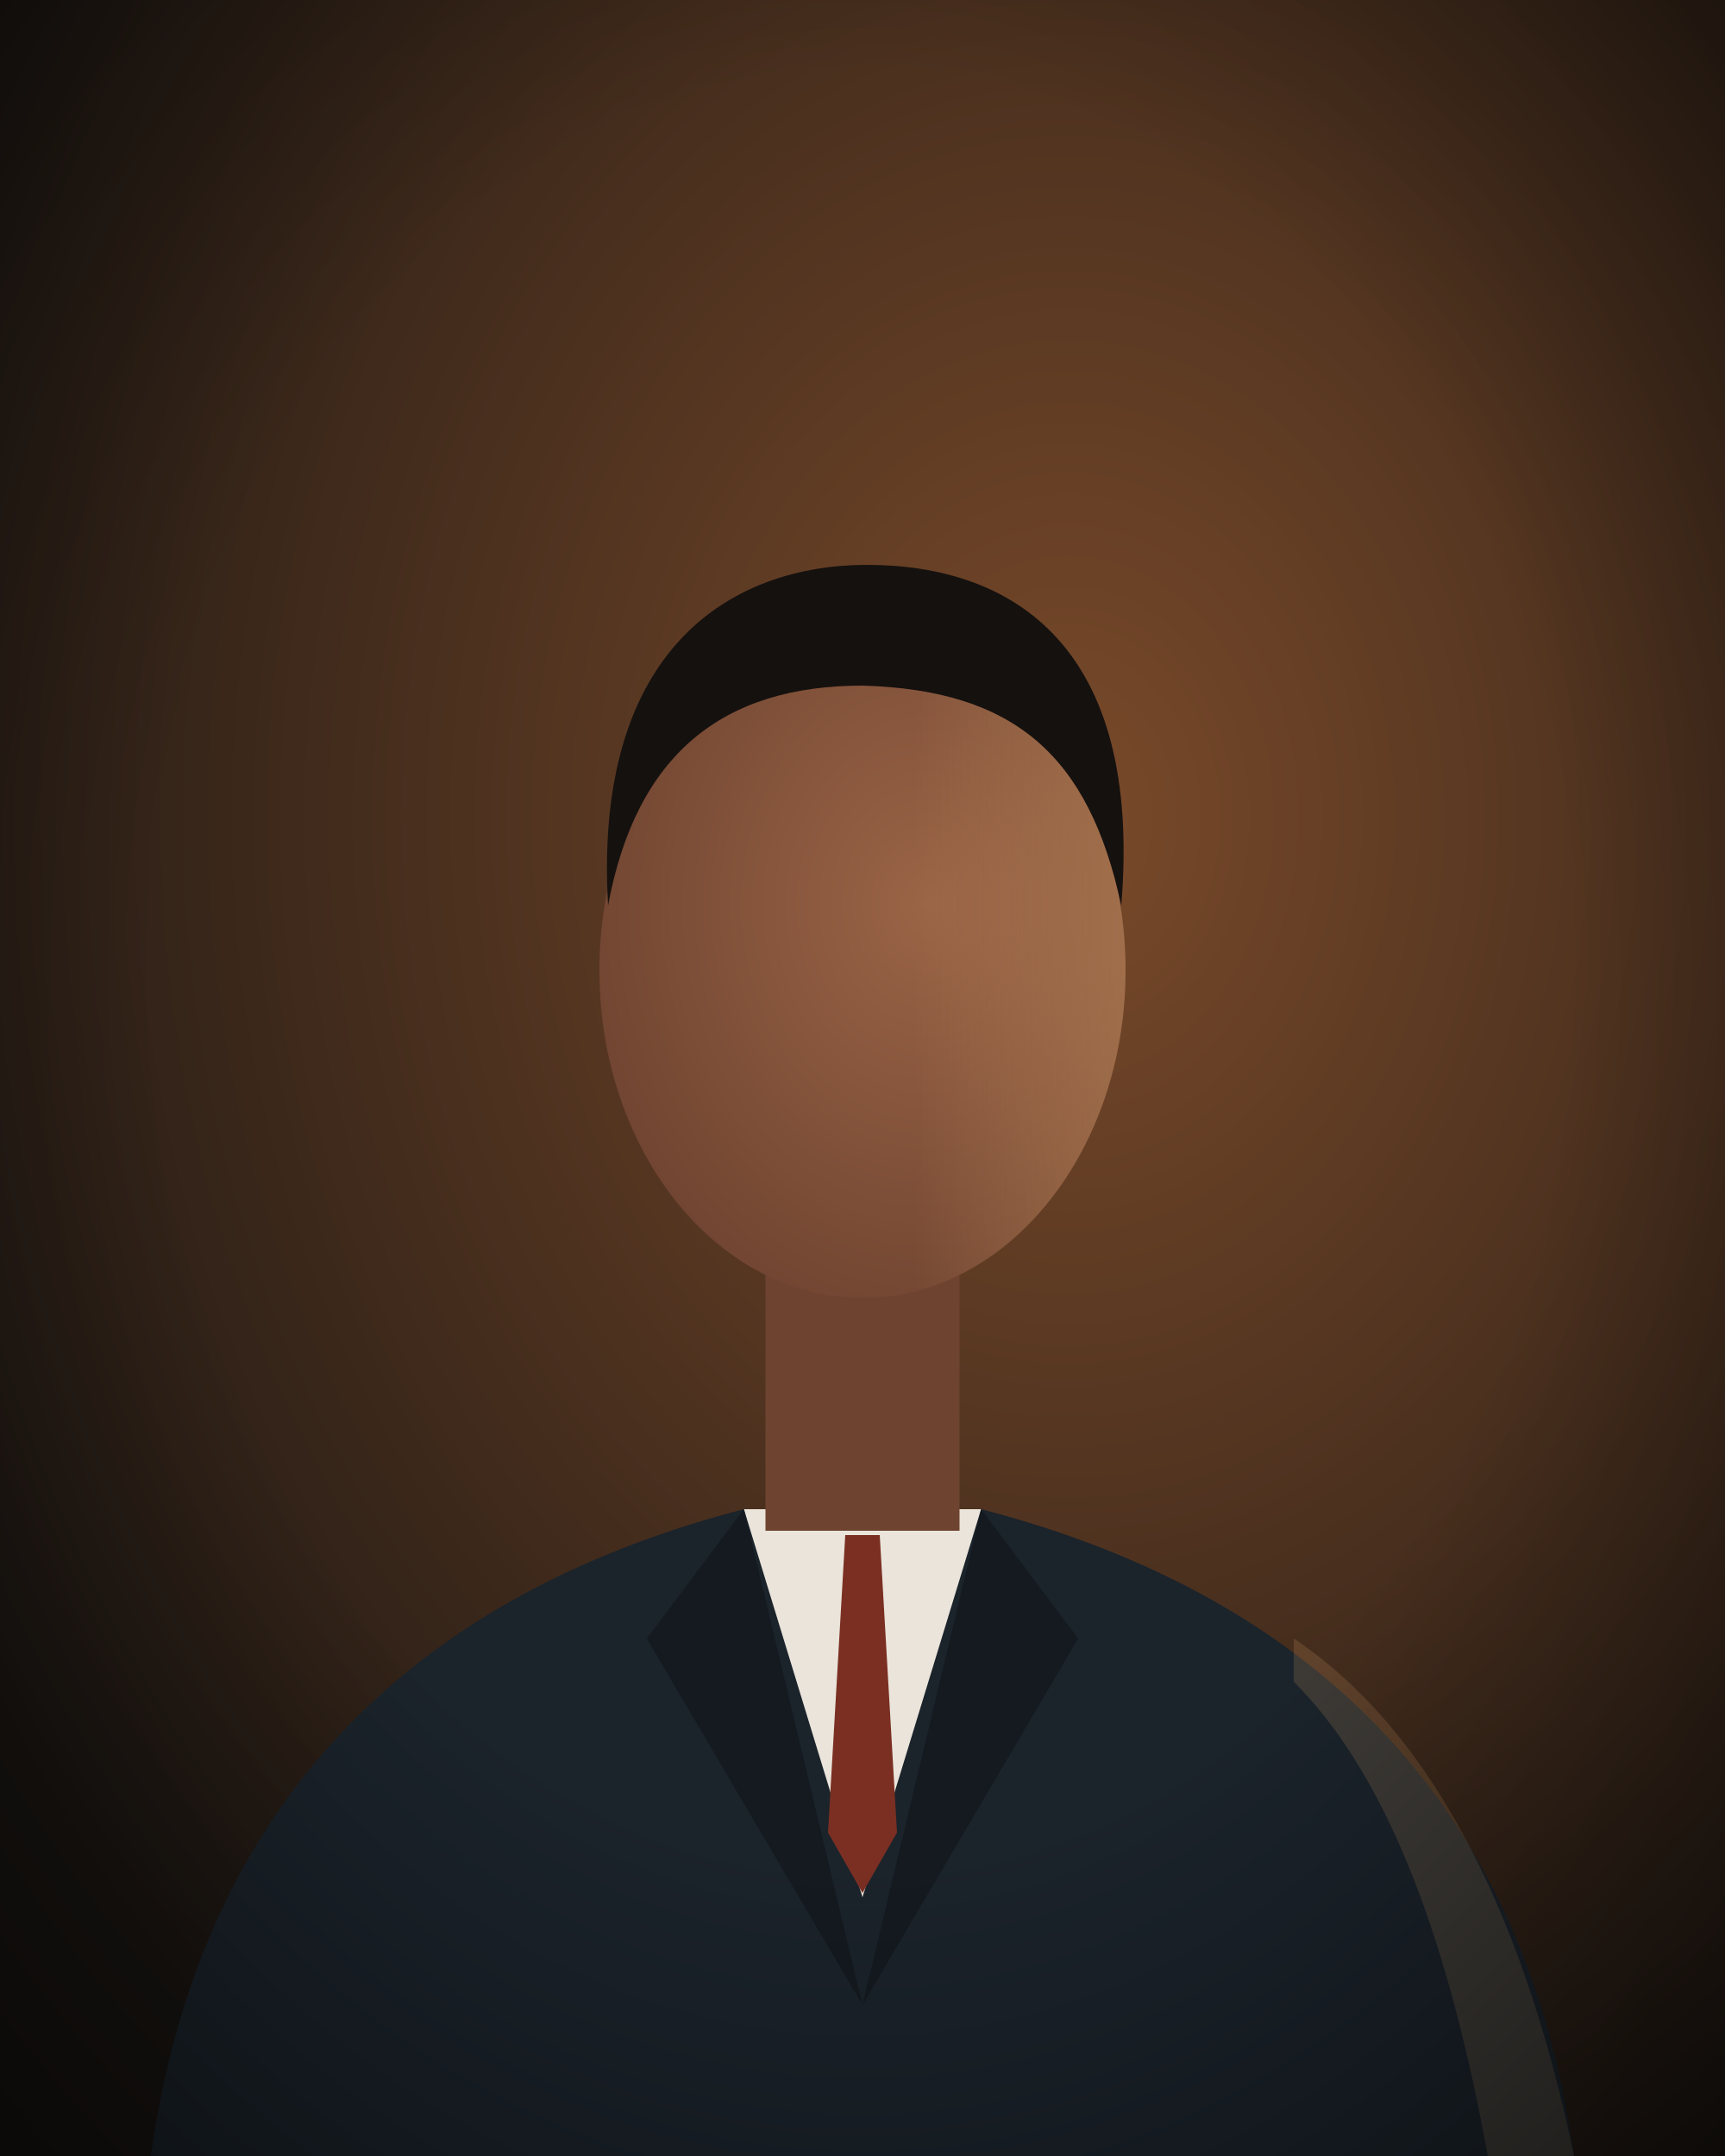
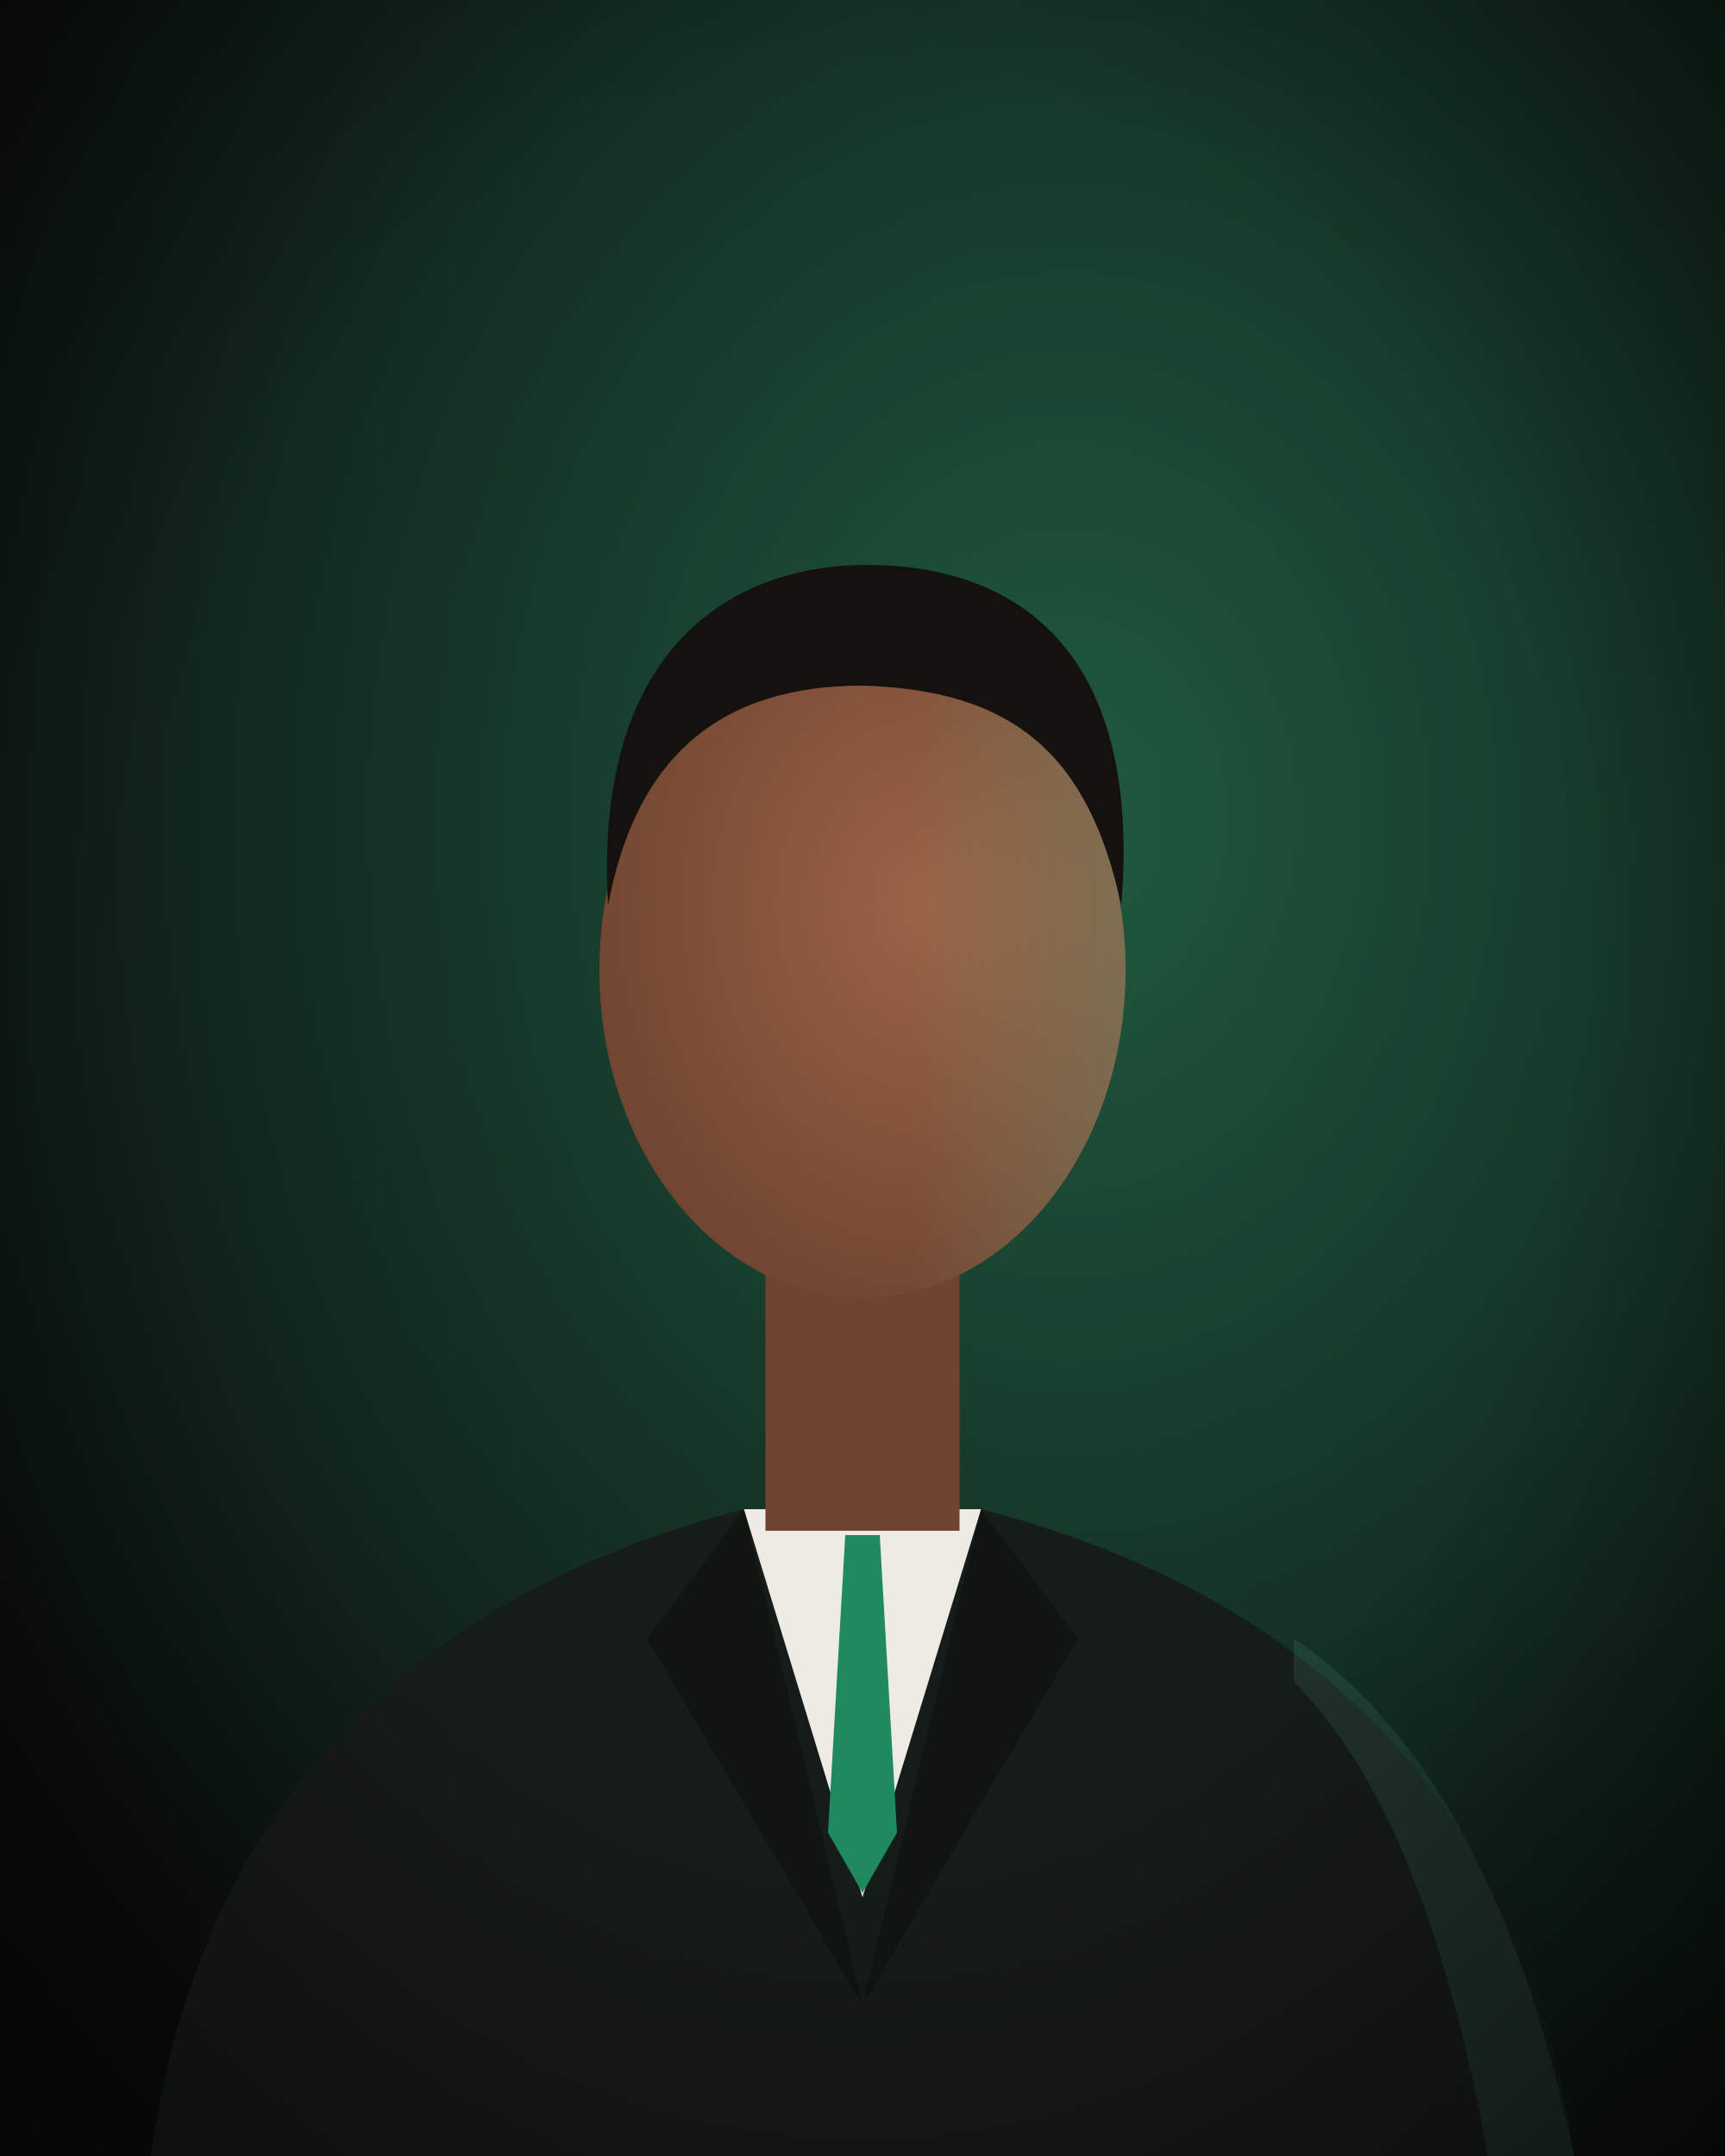
<svg xmlns="http://www.w3.org/2000/svg" viewBox="0 0 800 1000" width="800" height="1000" preserveAspectRatio="xMidYMid slice">
  <defs>
    <radialGradient id="bg" cx="62%" cy="38%" r="75%">
-       <stop offset="0%" stop-color="#7A4A2A" />
-       <stop offset="100%" stop-color="#191512" />
+       <stop offset="0%" stop-color="#1F5A40" />
+       <stop offset="100%" stop-color="#0B0E0C" />
    </radialGradient>
    <radialGradient id="face" cx="62%" cy="40%" r="70%">
      <stop offset="0%" stop-color="#9A6446" />
      <stop offset="100%" stop-color="#6E4330" />
    </radialGradient>
    <linearGradient id="rim" x1="0" y1="0" x2="1" y2="0">
-       <stop offset="60%" stop-color="#D9A36B" stop-opacity="0" />
-       <stop offset="100%" stop-color="#D9A36B" stop-opacity="0.35" />
+       <stop offset="60%" stop-color="#6FCFA0" stop-opacity="0" />
+       <stop offset="100%" stop-color="#6FCFA0" stop-opacity="0.22" />
    </linearGradient>
    <radialGradient id="vig" cx="50%" cy="45%" r="75%">
      <stop offset="55%" stop-color="#000" stop-opacity="0" />
      <stop offset="100%" stop-color="#000" stop-opacity="0.55" />
    </radialGradient>
  </defs>
  <rect width="800" height="1000" fill="url(#bg)" />
-   <path d="M70,1000 C95,820 210,735 345,700 L455,700 C590,735 705,820 730,1000 Z" fill="#1B232B" />
-   <path d="M345,700 L400,880 L455,700 Z" fill="#EAE4DA" />
-   <path d="M392,712 L408,712 L416,850 L400,878 L384,850 Z" fill="#7A2F22" />
-   <path d="M345,700 L300,760 L400,930 Z" fill="#141A20" />
-   <path d="M455,700 L500,760 L400,930 Z" fill="#141A20" />
-   <path d="M600,760 C660,800 705,880 730,1000 L690,1000 C670,890 640,820 600,780 Z" fill="#D9A36B" opacity="0.18" />
+   <path d="M70,1000 C95,820 210,735 345,700 L455,700 C590,735 705,820 730,1000 Z" fill="#161C19" />
+   <path d="M345,700 L400,880 L455,700 Z" fill="#EDEBE4" />
+   <path d="M392,712 L408,712 L416,850 L400,878 L384,850 Z" fill="#1F8A5F" />
+   <path d="M345,700 L300,760 L400,930 Z" fill="#101512" />
+   <path d="M455,700 L500,760 L400,930 Z" fill="#101512" />
+   <path d="M600,760 C660,800 705,880 730,1000 L690,1000 C670,890 640,820 600,780 Z" fill="#6FCFA0" opacity="0.12" />
  <rect x="355" y="560" width="90" height="150" fill="#6E4330" />
  <ellipse cx="400" cy="450" rx="122" ry="152" fill="url(#face)" />
  <ellipse cx="400" cy="450" rx="122" ry="152" fill="url(#rim)" />
  <path d="M282,420 C275,300 340,262 402,262 C470,262 530,300 520,420 C505,350 470,320 400,318 C335,318 295,350 282,420 Z" fill="#15110F" />
  <rect width="800" height="1000" fill="url(#vig)" />
</svg>
